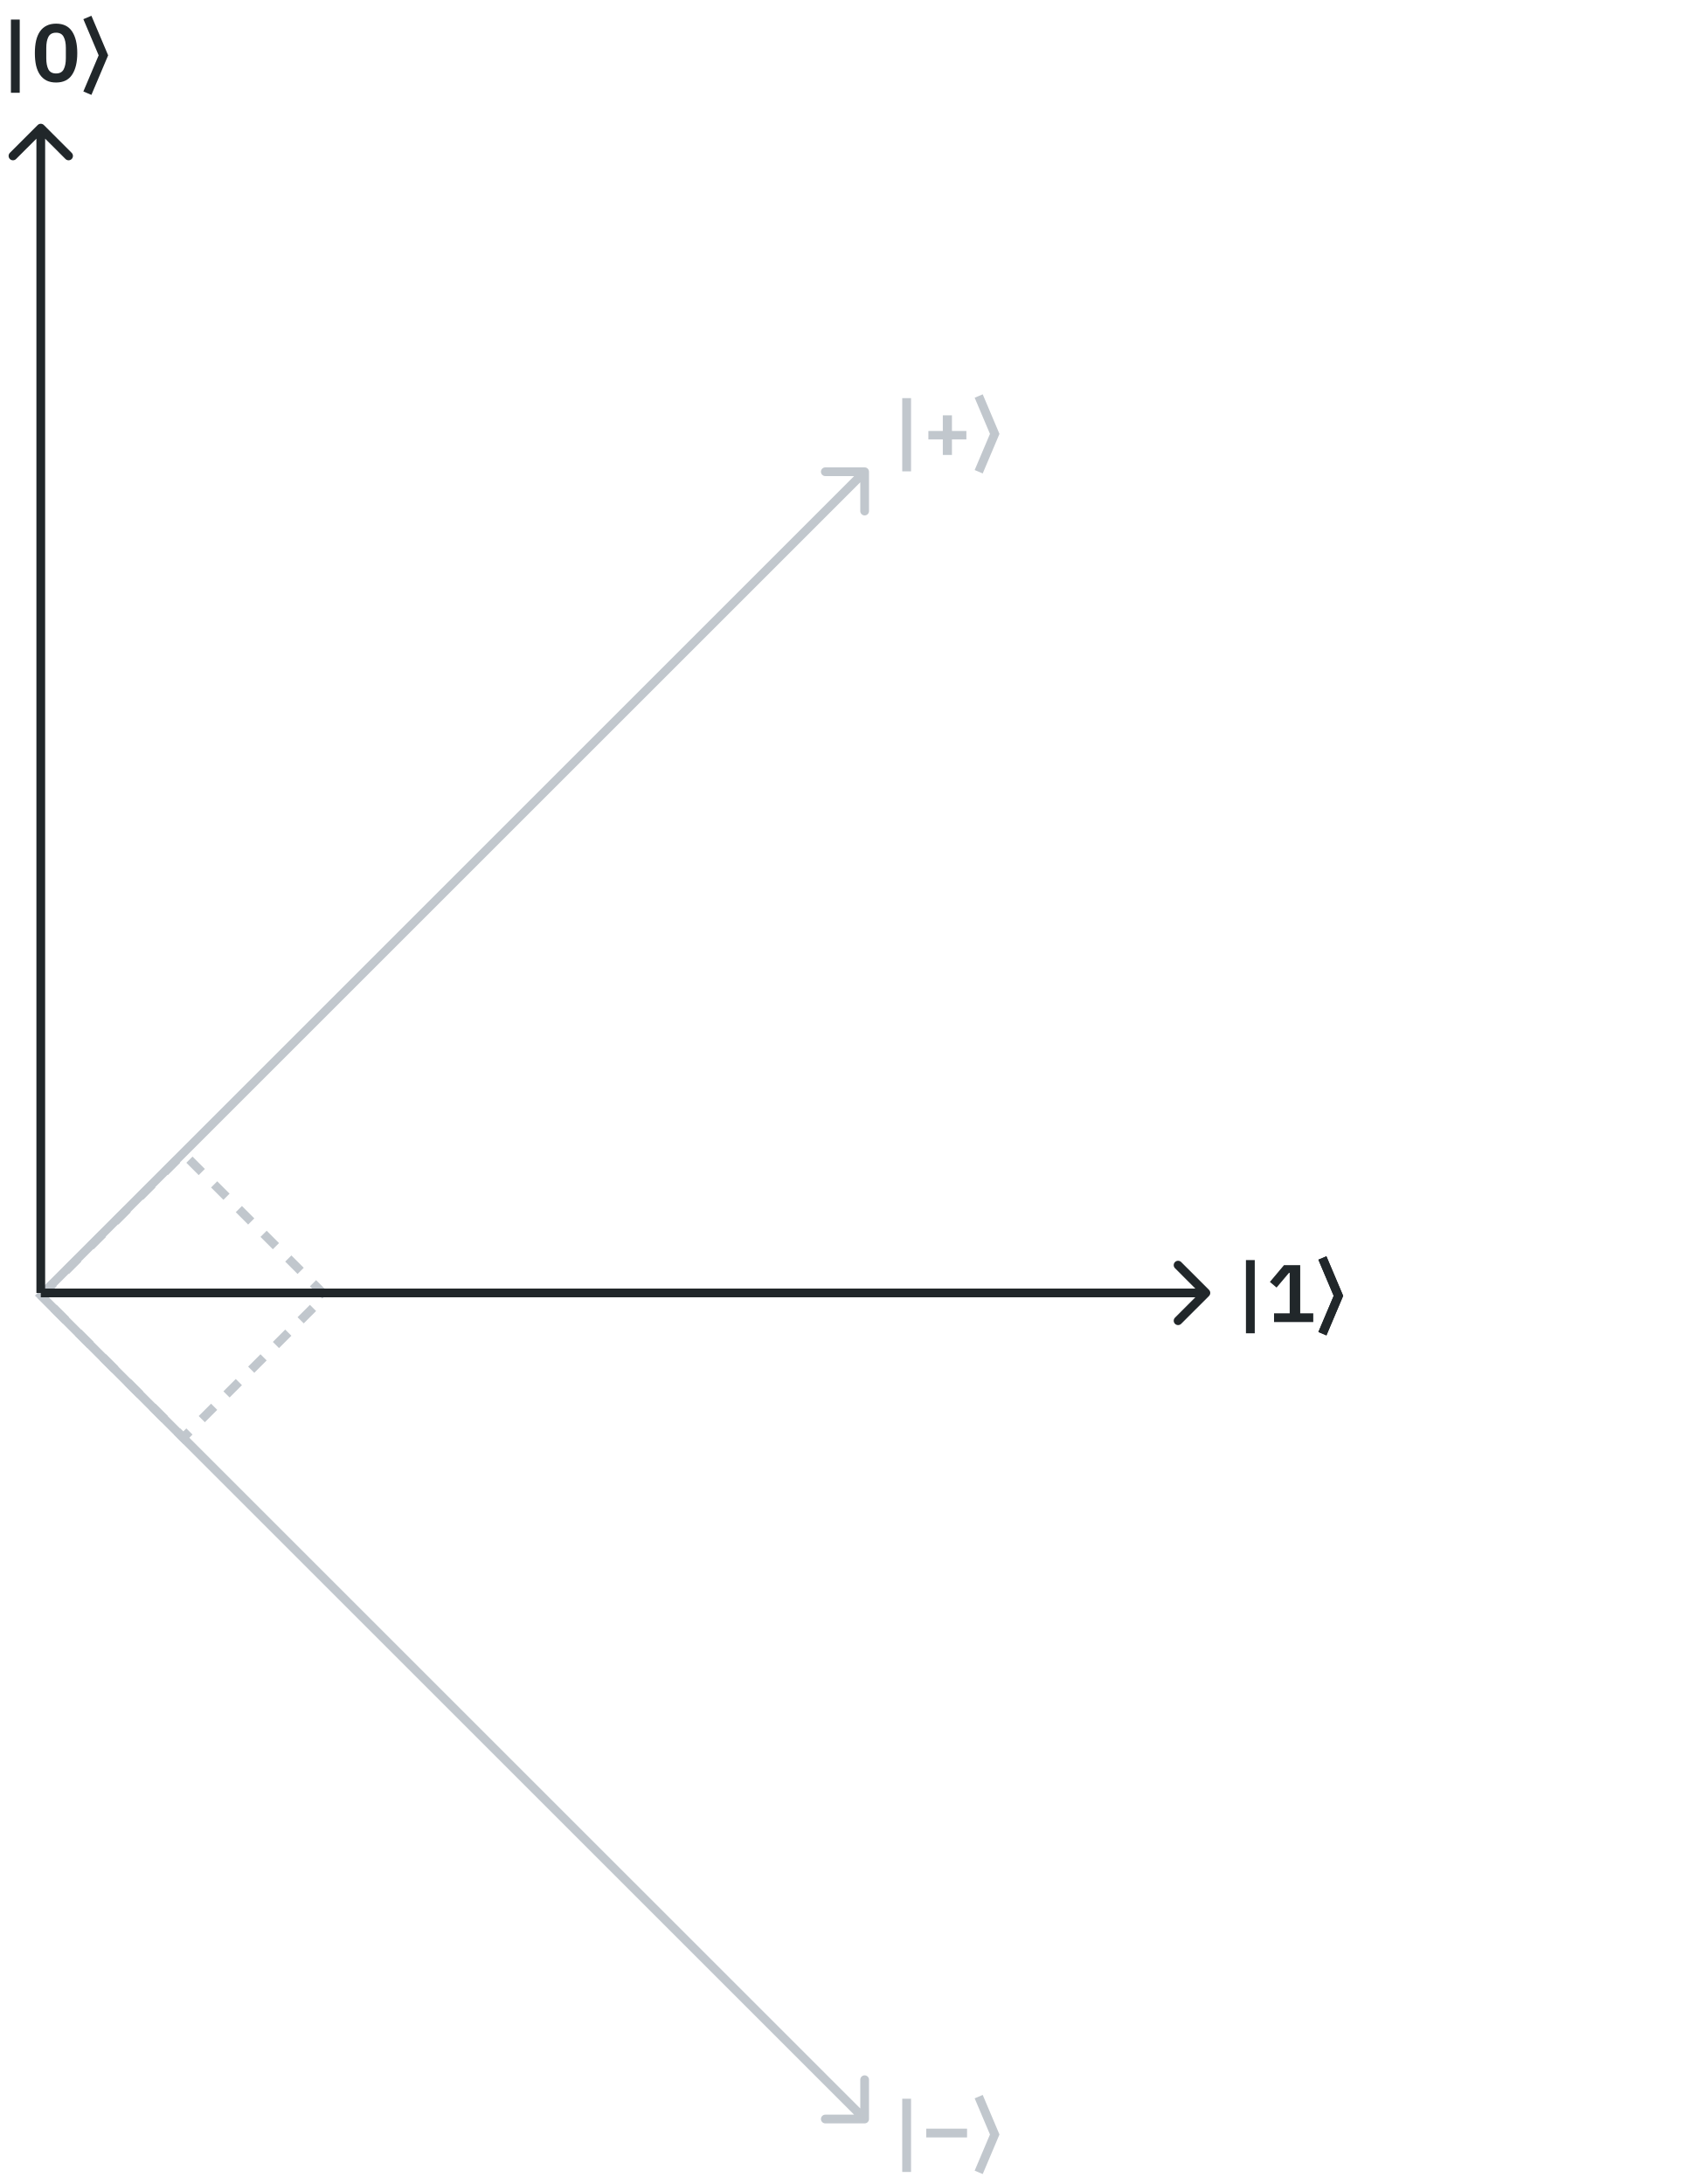
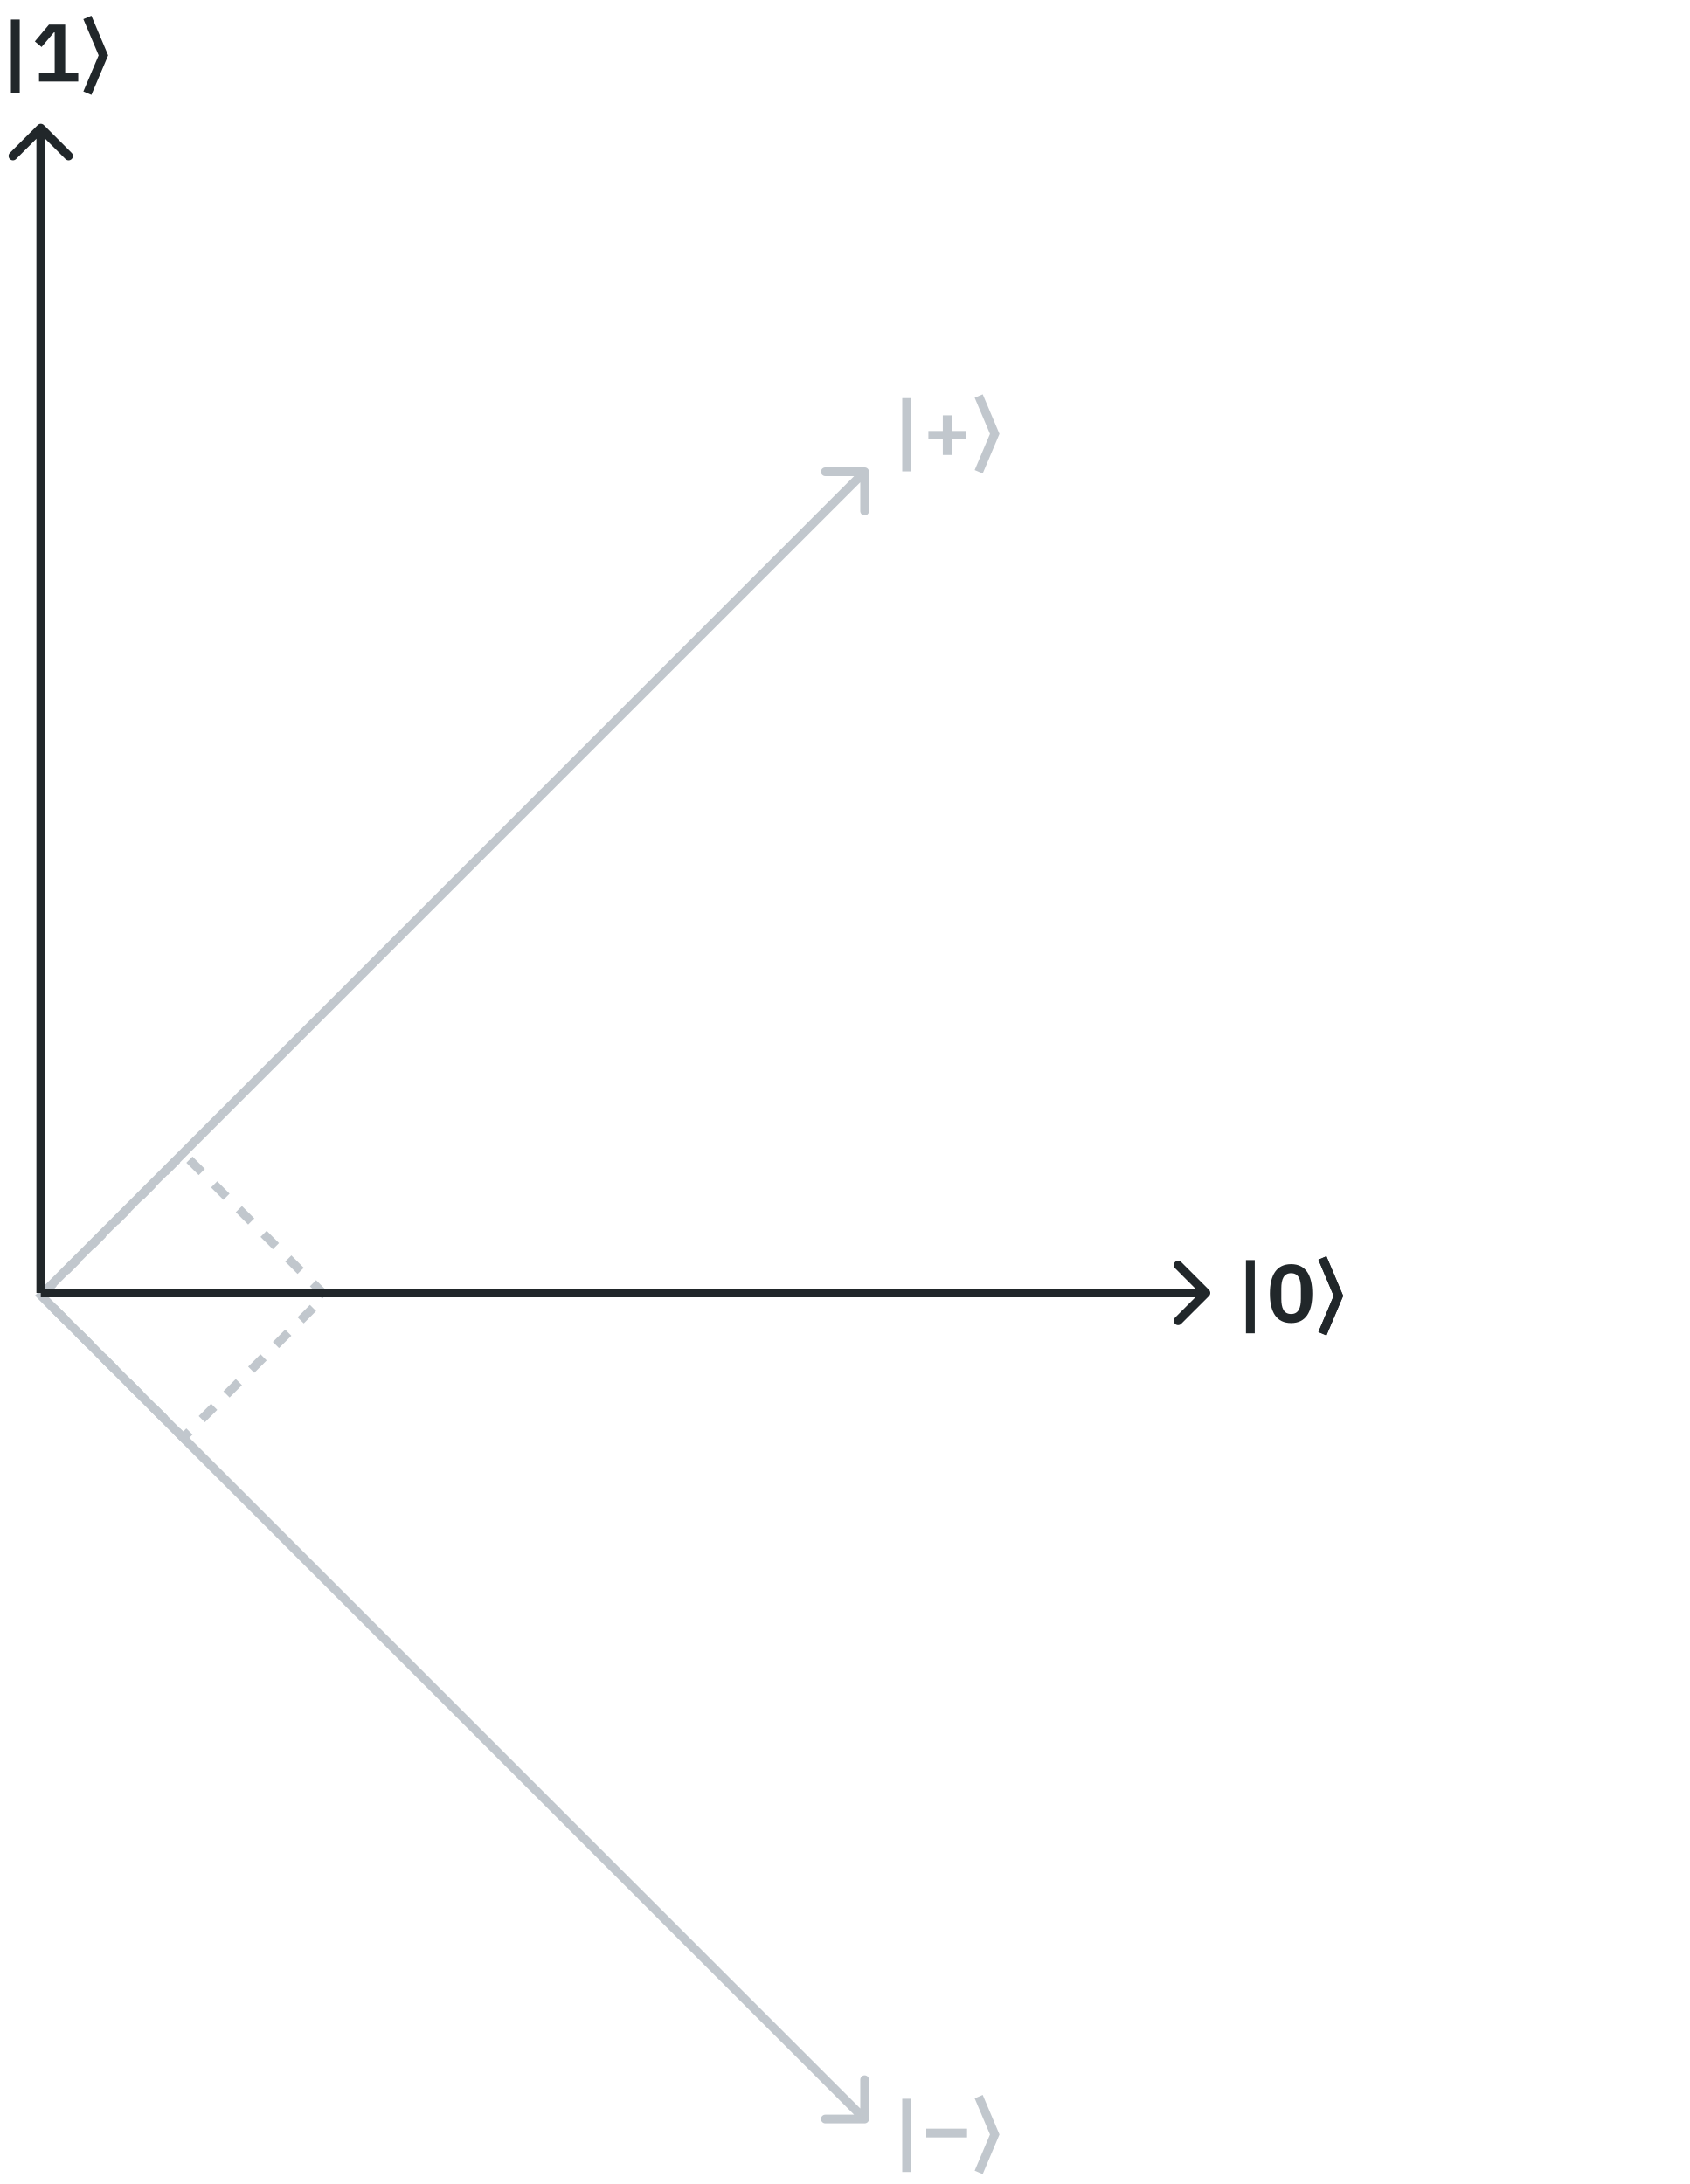
- <svg xmlns="http://www.w3.org/2000/svg" width="290" height="375" fill="none" viewBox="0 0 290 375">
-   <rect width="34.5" height="34.5" x="7.061" y="222.456" stroke="#C1C7CD" stroke-dasharray="3 3" stroke-width="1.5" transform="rotate(-45 7.06066 222.456)" />
-   <path fill="#C1C7CD" d="M149.171 81C149.171 80.586 148.836 80.25 148.421 80.25L141.671 80.25C141.257 80.25 140.921 80.586 140.921 81C140.921 81.414 141.257 81.75 141.671 81.75L147.671 81.75L147.671 87.75C147.671 88.164 148.007 88.5 148.421 88.5C148.836 88.5 149.171 88.164 149.171 87.75L149.171 81ZM7.53 222.952L148.952 81.53L147.891 80.47L6.47 221.891L7.53 222.952Z" />
-   <path fill="#C1C7CD" d="M148.421 364.593C148.836 364.593 149.171 364.257 149.171 363.843L149.171 357.093C149.171 356.679 148.836 356.343 148.421 356.343C148.007 356.343 147.671 356.679 147.671 357.093L147.671 363.093H141.671C141.257 363.093 140.921 363.429 140.921 363.843C140.921 364.257 141.257 364.593 141.671 364.593H148.421ZM6.47 222.952L147.891 364.373L148.952 363.312L7.53 221.891L6.47 222.952Z" />
-   <path fill="#21272A" d="M7.53 21.47C7.237 21.177 6.763 21.177 6.47 21.47L1.697 26.243C1.404 26.535 1.404 27.01 1.697 27.303C1.99 27.596 2.464 27.596 2.757 27.303L7 23.061L11.243 27.303C11.536 27.596 12.01 27.596 12.303 27.303C12.596 27.01 12.596 26.535 12.303 26.243L7.53 21.47ZM7.75 222L7.75 22L6.25 22L6.25 222L7.75 222Z" />
-   <path fill="#21272A" d="M207.53 222.53C207.823 222.237 207.823 221.763 207.53 221.47L202.757 216.697C202.464 216.404 201.99 216.404 201.697 216.697C201.404 216.99 201.404 217.464 201.697 217.757L205.939 222L201.697 226.243C201.404 226.536 201.404 227.01 201.697 227.303C201.99 227.596 202.464 227.596 202.757 227.303L207.53 222.53ZM7 222.75L207 222.75V221.25L7 221.25V222.75Z" />
-   <path fill="#21272A" d="M1.876 15.932V3.36H3.388V15.932H1.876ZM9.624 14.168C8.998 14.168 8.457 14.056 8 13.832C7.542 13.599 7.164 13.267 6.866 12.838C6.567 12.409 6.343 11.881 6.194 11.256C6.054 10.631 5.984 9.917 5.984 9.114C5.984 8.321 6.054 7.611 6.194 6.986C6.343 6.351 6.567 5.819 6.866 5.39C7.164 4.961 7.542 4.634 8 4.41C8.457 4.177 8.998 4.06 9.624 4.06C10.865 4.06 11.78 4.503 12.368 5.39C12.965 6.277 13.264 7.518 13.264 9.114C13.264 10.71 12.965 11.951 12.368 12.838C11.78 13.725 10.865 14.168 9.624 14.168ZM9.624 12.614C10.249 12.614 10.683 12.381 10.926 11.914C11.178 11.438 11.304 10.799 11.304 9.996V8.232C11.304 7.429 11.178 6.795 10.926 6.328C10.683 5.852 10.249 5.614 9.624 5.614C8.998 5.614 8.56 5.852 8.308 6.328C8.065 6.795 7.944 7.429 7.944 8.232V9.996C7.944 10.799 8.065 11.438 8.308 11.914C8.56 12.381 8.998 12.614 9.624 12.614Z" />
-   <path stroke="#21272A" stroke-width="1.5" d="M15 3L17.75 9.5L15 16" />
-   <path fill="#21272A" d="M213.876 228.932V216.36H215.388V228.932H213.876ZM218.698 227V225.502H221.386V218.558H221.26L219.132 221.078L217.984 220.112L220.406 217.228H223.192V225.502H225.432V227H218.698Z" />
-   <path stroke="#21272A" stroke-width="1.5" d="M227 216L229.75 222.5L227 229" />
-   <path stroke="#21272A" stroke-width="1.5" d="M227 216L229.75 222.5L227 229" />
-   <path fill="#C1C7CD" d="M154.876 80.932V68.36H156.388V80.932H154.876ZM161.84 78.118V75.444H159.362V74.002H161.84V71.314H163.408V74.002H165.886V75.444H163.408V78.118H161.84Z" />
-   <path stroke="#C1C7CD" stroke-width="1.5" d="M168 68L170.75 74.5L168 81" />
-   <path fill="#C1C7CD" d="M154.876 372.932V360.36H156.388V372.932H154.876Z" />
-   <path stroke="#C1C7CD" stroke-width="1.5" d="M168 360L170.75 366.5L168 373" />
-   <line x1="159" x2="166" y1="366.25" y2="366.25" stroke="#C1C7CD" stroke-width="1.5" />
+ <svg xmlns="http://www.w3.org/2000/svg" width="290" height="375" viewBox="0 0 290 375" fill="none">
+   <rect x="7.061" y="222.456" width="34.5" height="34.5" transform="rotate(-45 7.06066 222.456)" stroke="#C1C7CD" stroke-width="1.5" stroke-dasharray="3 3" />
+   <path d="M149.171 81C149.171 80.586 148.836 80.25 148.421 80.25L141.671 80.25C141.257 80.25 140.921 80.586 140.921 81C140.921 81.414 141.257 81.75 141.671 81.75L147.671 81.75L147.671 87.75C147.671 88.164 148.007 88.5 148.421 88.5C148.836 88.5 149.171 88.164 149.171 87.75L149.171 81ZM7.53 222.952L148.952 81.53L147.891 80.47L6.47 221.891L7.53 222.952Z" fill="#C1C7CD" />
+   <path d="M148.421 364.593C148.836 364.593 149.171 364.257 149.171 363.843L149.171 357.093C149.171 356.679 148.836 356.343 148.421 356.343C148.007 356.343 147.671 356.679 147.671 357.093L147.671 363.093H141.671C141.257 363.093 140.921 363.429 140.921 363.843C140.921 364.257 141.257 364.593 141.671 364.593H148.421ZM6.47 222.952L147.891 364.373L148.952 363.312L7.53 221.891L6.47 222.952Z" fill="#C1C7CD" />
+   <path d="M7.53 21.47C7.237 21.177 6.763 21.177 6.47 21.47L1.697 26.243C1.404 26.535 1.404 27.01 1.697 27.303C1.99 27.596 2.464 27.596 2.757 27.303L7 23.061L11.243 27.303C11.536 27.596 12.01 27.596 12.303 27.303C12.596 27.01 12.596 26.535 12.303 26.243L7.53 21.47ZM7.75 222L7.75 22L6.25 22L6.25 222L7.75 222Z" fill="#21272A" />
+   <path d="M207.53 222.53C207.823 222.237 207.823 221.763 207.53 221.47L202.757 216.697C202.464 216.404 201.99 216.404 201.697 216.697C201.404 216.99 201.404 217.464 201.697 217.757L205.939 222L201.697 226.243C201.404 226.536 201.404 227.01 201.697 227.303C201.99 227.596 202.464 227.596 202.757 227.303L207.53 222.53ZM7 222.75L207 222.75V221.25L7 221.25V222.75Z" fill="#21272A" />
+   <path d="M3.388 15.932V3.36H1.876V15.932H3.388ZM13.432 14V12.502H11.192V4.228H8.406L5.984 7.112L7.132 8.078L9.26 5.558H9.386V12.502H6.698V14H13.432Z" fill="#21272A" />
+   <path d="M15 3L17.75 9.5L15 16" stroke="#21272A" stroke-width="1.5" />
+   <path d="M215.388 228.932V216.36H213.876V228.932H215.388ZM221.624 227.168C224.116 227.168 225.264 225.306 225.264 222.114C225.264 218.922 224.116 217.06 221.624 217.06C219.132 217.06 217.984 218.922 217.984 222.114C217.984 225.306 219.132 227.168 221.624 227.168ZM221.624 225.614C220.378 225.614 219.944 224.606 219.944 222.996V221.232C219.944 219.622 220.378 218.614 221.624 218.614C222.87 218.614 223.304 219.622 223.304 221.232V222.996C223.304 224.606 222.87 225.614 221.624 225.614Z" fill="#21272A" />
+   <path d="M227 216L229.75 222.5L227 229" stroke="#21272A" stroke-width="1.5" />
+   <path d="M227 216L229.75 222.5L227 229" stroke="#21272A" stroke-width="1.5" />
+   <path d="M154.876 80.932V68.36H156.388V80.932H154.876ZM161.84 78.118V75.444H159.362V74.002H161.84V71.314H163.408V74.002H165.886V75.444H163.408V78.118H161.84Z" fill="#C1C7CD" />
+   <path d="M168 68L170.75 74.5L168 81" stroke="#C1C7CD" stroke-width="1.5" />
+   <path d="M154.876 372.932V360.36H156.388V372.932H154.876Z" fill="#C1C7CD" />
+   <path d="M168 360L170.75 366.5L168 373" stroke="#C1C7CD" stroke-width="1.5" />
+   <line x1="159" y1="366.25" x2="166" y2="366.25" stroke="#C1C7CD" stroke-width="1.5" />
</svg>
